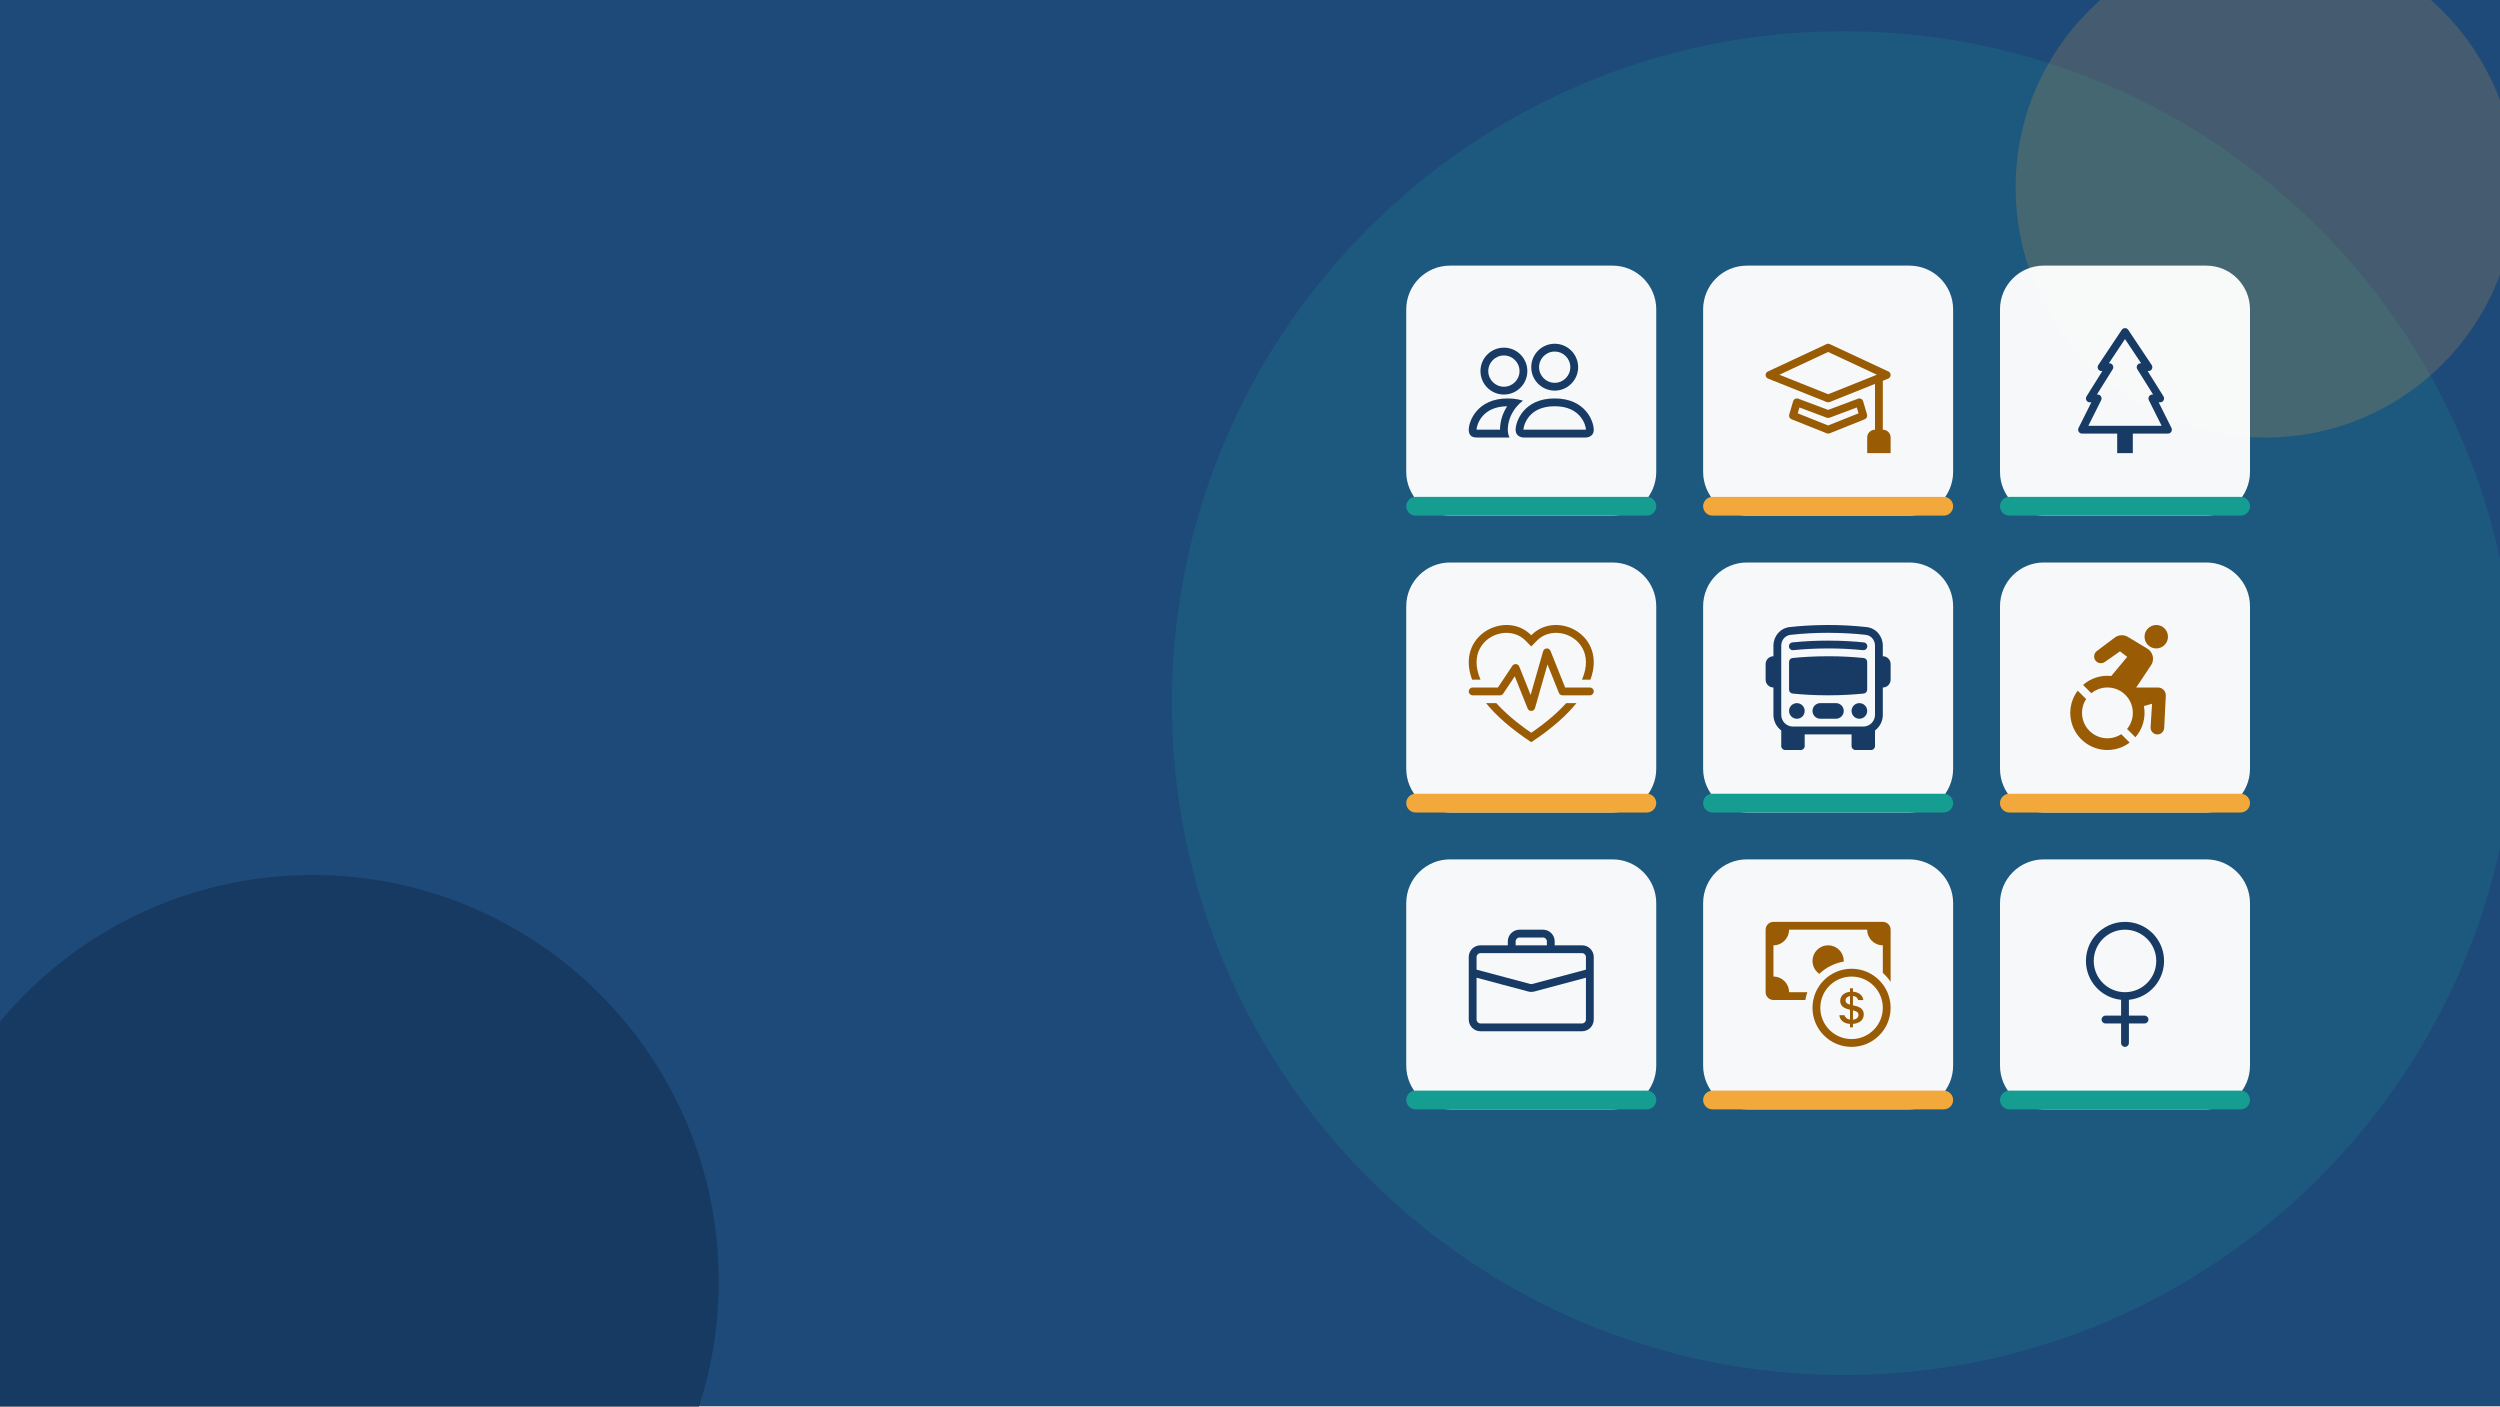
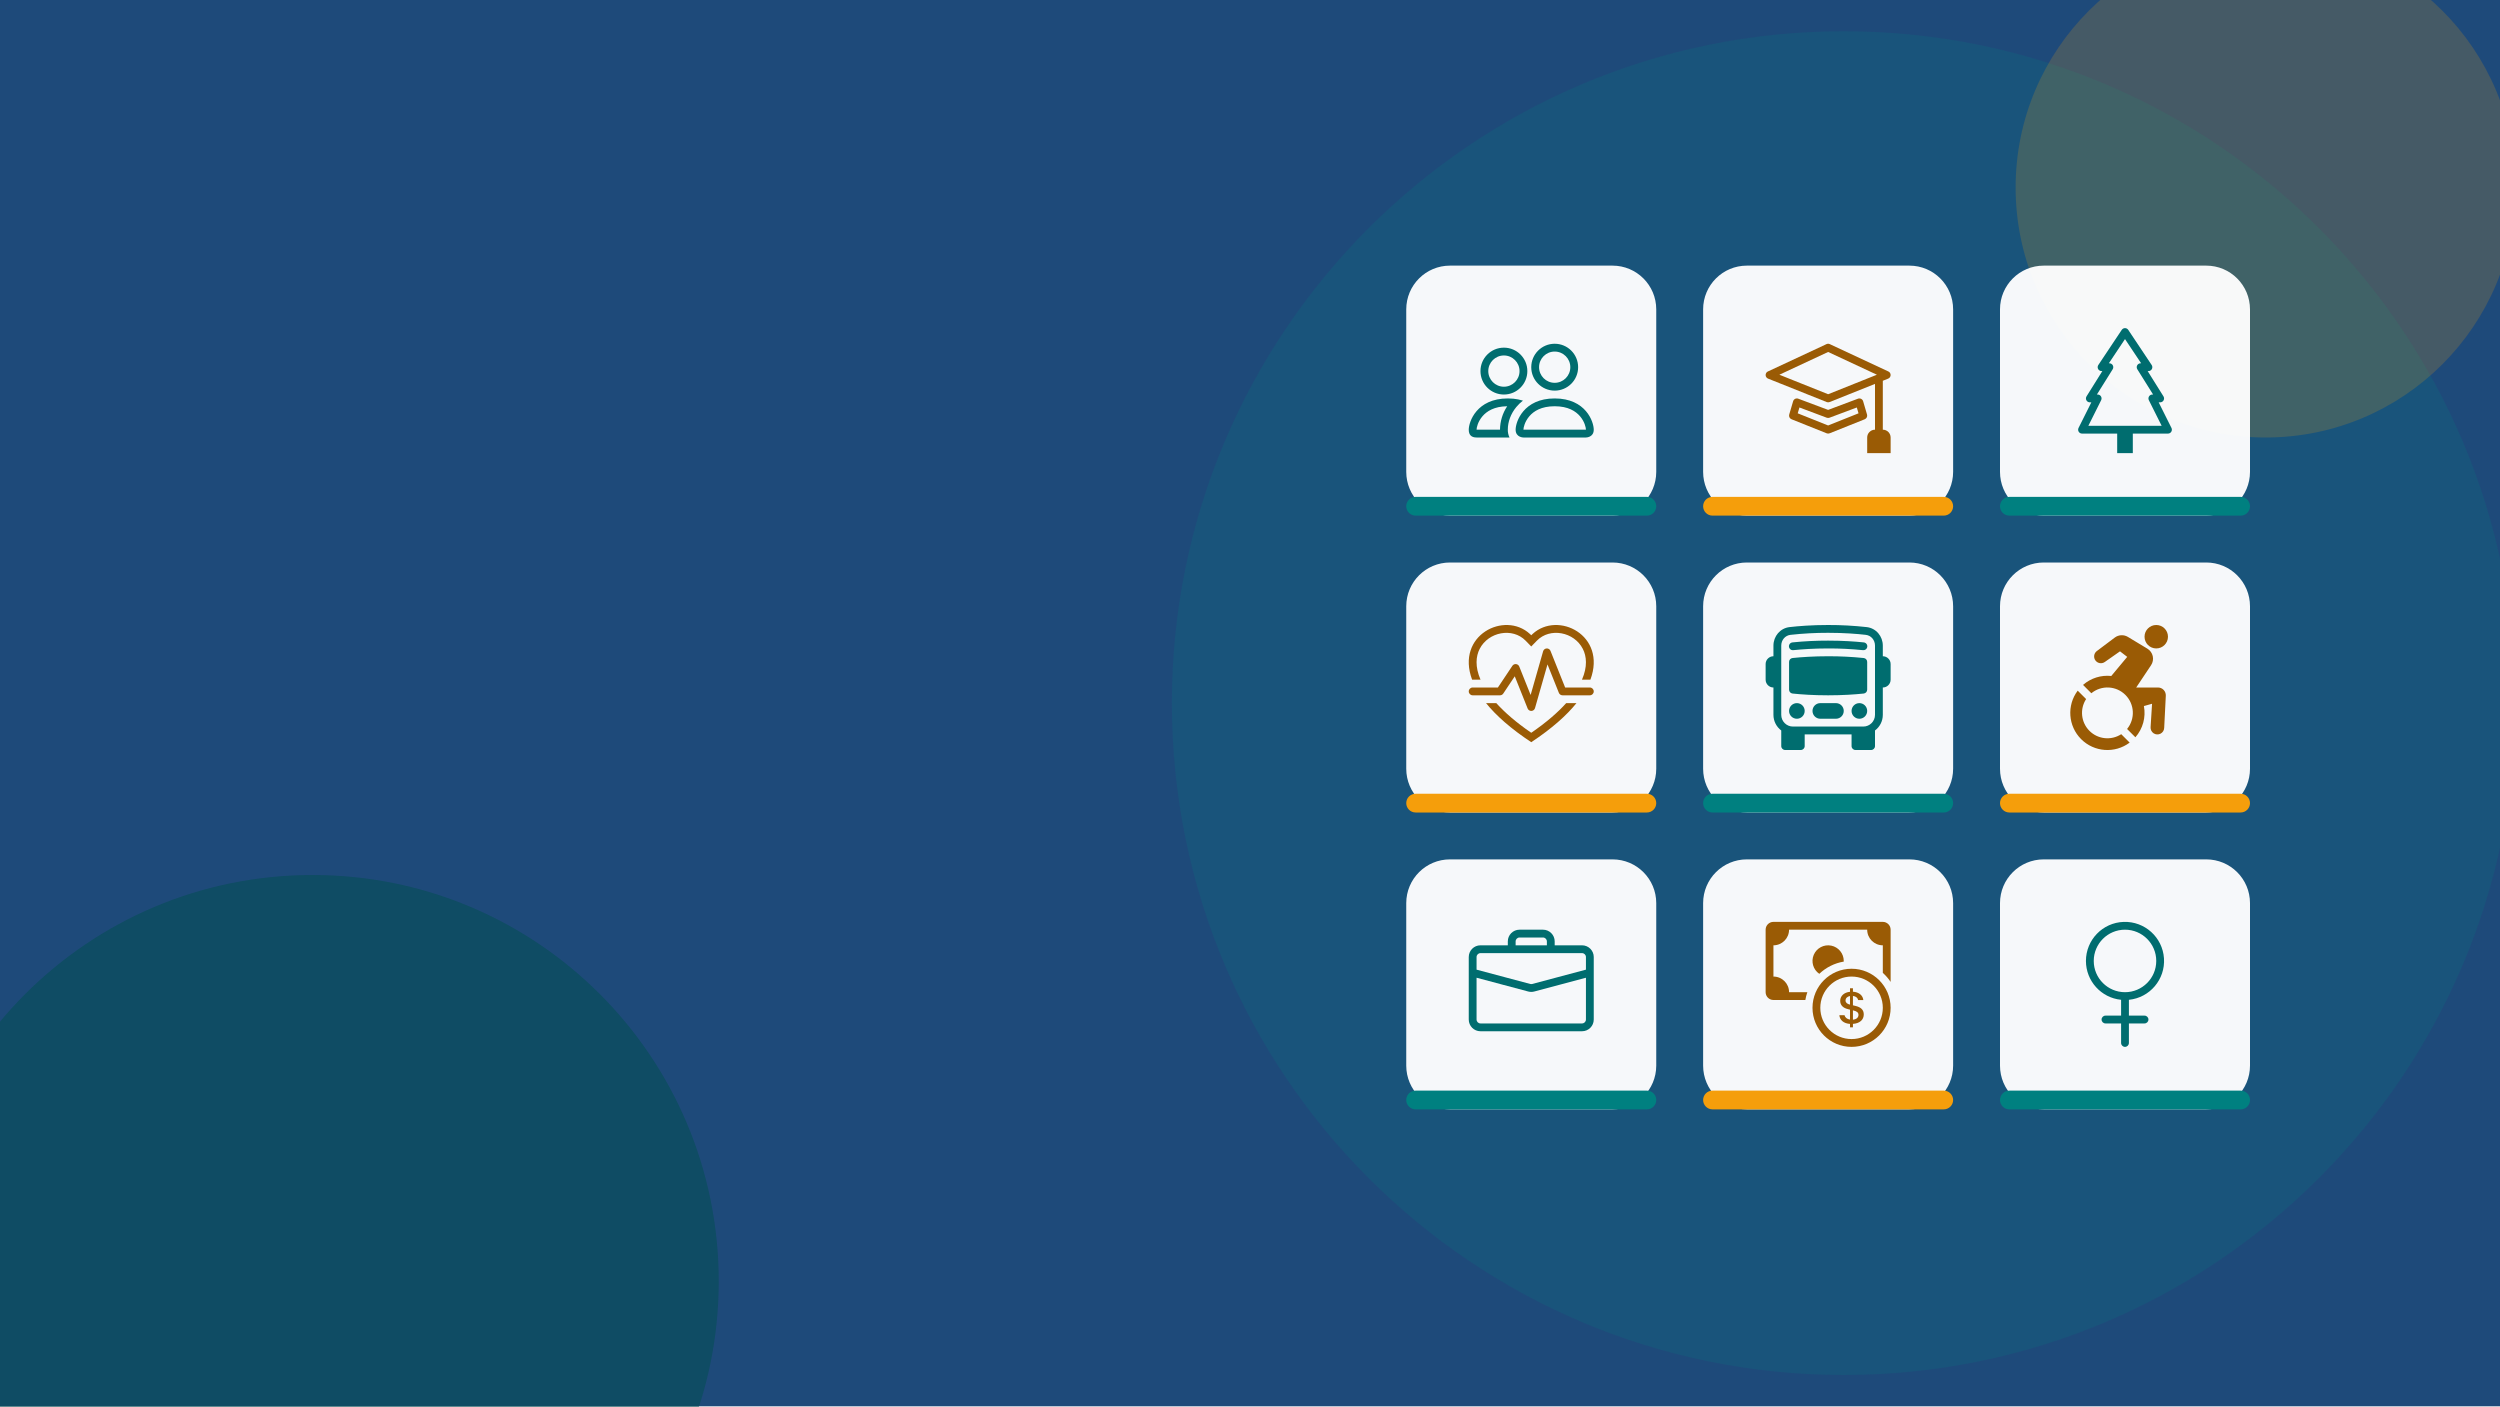
<svg xmlns="http://www.w3.org/2000/svg" viewBox="0 0 1600 900" width="1600" height="900">
  <rect width="1600" height="900" fill="#1E4A7A" />
-   <circle cx="1180" cy="450" r="430" fill="#159D91" opacity=".18" />
-   <circle cx="1450" cy="120" r="160" fill="#F3A83B" opacity=".18" />
-   <circle cx="200" cy="820" r="260" fill="#0F2A4A" opacity=".5" />
+   <circle cx="1180" cy="450" r="430" fill="#008080" opacity=".18" />
+   <circle cx="1450" cy="120" r="160" fill="#F59E0B" opacity=".18" />
+   <circle cx="200" cy="820" r="260" fill="#004D4D" opacity=".5" />
  <rect x="900" y="170" width="160" height="160" rx="28" fill="#fff" opacity=".96" />
-   <g transform="translate(940,210) scale(5.0)" fill="#173B65" opacity="1">
+   <g transform="translate(940,210) scale(5.0)" fill="#006D6F" opacity="1">
    <path d="M15 14s1 0 1-1-1-4-5-4-5 3-5 4 1 1 1 1zm-7.978-1L7 12.996c.001-.264.167-1.03.76-1.72C8.312 10.629 9.282 10 11 10c1.717 0 2.687.63 3.24 1.276.593.69.758 1.457.76 1.72l-.008.002-.014.002zM11 7a2 2 0 1 0 0-4 2 2 0 0 0 0 4m3-2a3 3 0 1 1-6 0 3 3 0 0 1 6 0M6.936 9.28a6 6 0 0 0-1.23-.247A7 7 0 0 0 5 9c-4 0-5 3-5 4q0 1 1 1h4.216A2.24 2.24 0 0 1 5 13c0-1.01.377-2.042 1.09-2.904.243-.294.526-.569.846-.816M4.92 10A5.5 5.5 0 0 0 4 13H1c0-.26.164-1.03.76-1.724.545-.636 1.492-1.256 3.16-1.275ZM1.5 5.5a3 3 0 1 1 6 0 3 3 0 0 1-6 0m3-2a2 2 0 1 0 0 4 2 2 0 0 0 0-4" />
  </g>
-   <rect x="900" y="318" width="160" height="12" rx="6" fill="#159D91" />
+   <rect x="900" y="318" width="160" height="12" rx="6" fill="#008080" />
  <rect x="1090" y="170" width="160" height="160" rx="28" fill="#fff" opacity=".96" />
  <g transform="translate(1130,210) scale(5.0)" fill="#9A5B05" opacity="1">
    <path d="M8.211 2.047a.5.5 0 0 0-.422 0l-7.5 3.5a.5.5 0 0 0 .025.917l7.5 3a.5.5 0 0 0 .372 0L14 7.14V13a1 1 0 0 0-1 1v2h3v-2a1 1 0 0 0-1-1V6.739l.686-.275a.5.5 0 0 0 .025-.917zM8 8.46 1.758 5.965 8 3.052l6.242 2.913z" />
    <path d="M4.176 9.032a.5.5 0 0 0-.656.327l-.5 1.7a.5.5 0 0 0 .294.605l4.5 1.8a.5.5 0 0 0 .372 0l4.5-1.8a.5.5 0 0 0 .294-.605l-.5-1.7a.5.5 0 0 0-.656-.327L8 10.466zm-.068 1.873.22-.748 3.496 1.311a.5.5 0 0 0 .352 0l3.496-1.311.22.748L8 12.46z" />
  </g>
-   <rect x="1090" y="318" width="160" height="12" rx="6" fill="#F3A83B" />
+   <rect x="1090" y="318" width="160" height="12" rx="6" fill="#F59E0B" />
  <rect x="1280" y="170" width="160" height="160" rx="28" fill="#fff" opacity=".96" />
-   <g transform="translate(1320,210) scale(5.0)" fill="#173B65" opacity="1">
+   <g transform="translate(1320,210) scale(5.0)" fill="#006D6F" opacity="1">
    <path d="M8.416.223a.5.5 0 0 0-.832 0l-3 4.5A.5.5 0 0 0 5 5.5h.098L3.076 8.735A.5.5 0 0 0 3.5 9.5h.191l-1.638 3.276a.5.5 0 0 0 .447.724H7V16h2v-2.5h4.5a.5.5 0 0 0 .447-.724L12.31 9.5h.191a.5.5 0 0 0 .424-.765L10.902 5.5H11a.5.5 0 0 0 .416-.777zM6.437 4.758A.5.5 0 0 0 6 4.5h-.066L8 1.401 10.066 4.5H10a.5.5 0 0 0-.424.765L11.598 8.5H11.5a.5.5 0 0 0-.447.724L12.69 12.5H3.309l1.638-3.276A.5.5 0 0 0 4.5 8.5h-.098l2.022-3.235a.5.5 0 0 0 .013-.507" />
  </g>
-   <rect x="1280" y="318" width="160" height="12" rx="6" fill="#159D91" />
+   <rect x="1280" y="318" width="160" height="12" rx="6" fill="#008080" />
  <rect x="900" y="360" width="160" height="160" rx="28" fill="#fff" opacity=".96" />
  <g transform="translate(940,400) scale(5.0)" fill="#9A5B05" opacity="1">
    <path d="m8 2.748-.717-.737C5.6.281 2.514.878 1.4 3.053.918 3.995.78 5.323 1.508 7H.43c-2.128-5.697 4.165-8.83 7.394-5.857q.09.083.176.171a3 3 0 0 1 .176-.17c3.23-2.974 9.522.159 7.394 5.856h-1.078c.728-1.677.59-3.005.108-3.947C13.486.878 10.4.28 8.717 2.01zM2.212 10h1.315C4.593 11.183 6.05 12.458 8 13.795c1.949-1.337 3.407-2.612 4.473-3.795h1.315c-1.265 1.566-3.14 3.25-5.788 5-2.648-1.75-4.523-3.434-5.788-5" />
    <path d="M10.464 3.314a.5.5 0 0 0-.945.049L7.921 8.956 6.464 5.314a.5.5 0 0 0-.88-.091L3.732 8H.5a.5.5 0 0 0 0 1H4a.5.5 0 0 0 .416-.223l1.473-2.209 1.647 4.118a.5.5 0 0 0 .945-.049l1.598-5.593 1.457 3.642A.5.5 0 0 0 12 9h3.5a.5.5 0 0 0 0-1h-3.162z" />
  </g>
-   <rect x="900" y="508" width="160" height="12" rx="6" fill="#F3A83B" />
+   <rect x="900" y="508" width="160" height="12" rx="6" fill="#F59E0B" />
  <rect x="1090" y="360" width="160" height="160" rx="28" fill="#fff" opacity=".96" />
-   <g transform="translate(1130,400) scale(5.0)" fill="#173B65" opacity="1">
+   <g transform="translate(1130,400) scale(5.0)" fill="#006D6F" opacity="1">
    <path d="M5 11a1 1 0 1 1-2 0 1 1 0 0 1 2 0m8 0a1 1 0 1 1-2 0 1 1 0 0 1 2 0m-6-1a1 1 0 1 0 0 2h2a1 1 0 1 0 0-2zm1-6c-1.876 0-3.426.109-4.552.226A.5.5 0 0 0 3 4.723v3.554a.5.5 0 0 0 .448.497C4.574 8.891 6.124 9 8 9s3.426-.109 4.552-.226A.5.5 0 0 0 13 8.277V4.723a.5.5 0 0 0-.448-.497A44 44 0 0 0 8 4m0-1c-1.837 0-3.353.107-4.448.22a.5.5 0 1 1-.104-.994A44 44 0 0 1 8 2c1.876 0 3.426.109 4.552.226a.5.5 0 1 1-.104.994A43 43 0 0 0 8 3" />
    <path d="M15 8a1 1 0 0 0 1-1V5a1 1 0 0 0-1-1V2.64c0-1.188-.845-2.232-2.064-2.372A44 44 0 0 0 8 0C5.9 0 4.208.136 3.064.268 1.845.408 1 1.452 1 2.64V4a1 1 0 0 0-1 1v2a1 1 0 0 0 1 1v3.5c0 .818.393 1.544 1 2v2a.5.5 0 0 0 .5.5h2a.5.5 0 0 0 .5-.5V14h6v1.5a.5.5 0 0 0 .5.5h2a.5.5 0 0 0 .5-.5v-2c.607-.456 1-1.182 1-2zM8 1c2.056 0 3.71.134 4.822.261.676.078 1.178.66 1.178 1.379v8.86a1.5 1.5 0 0 1-1.5 1.5h-9A1.5 1.5 0 0 1 2 11.5V2.64c0-.72.502-1.301 1.178-1.379A43 43 0 0 1 8 1" />
  </g>
-   <rect x="1090" y="508" width="160" height="12" rx="6" fill="#159D91" />
+   <rect x="1090" y="508" width="160" height="12" rx="6" fill="#008080" />
  <rect x="1280" y="360" width="160" height="160" rx="28" fill="#fff" opacity=".96" />
  <g transform="translate(1320,400) scale(5.0)" fill="#9A5B05" opacity="1">
    <path d="M12 3a1.5 1.5 0 1 0 0-3 1.5 1.5 0 0 0 0 3m-.663 2.146a1.5 1.5 0 0 0-.47-2.115l-2.5-1.508a1.5 1.5 0 0 0-1.676.086l-2.329 1.75a.866.866 0 0 0 1.051 1.375L7.361 3.37l.922.71-2.038 2.445A4.73 4.73 0 0 0 2.628 7.67l1.064 1.065a3.25 3.25 0 0 1 4.574 4.574l1.064 1.063a4.73 4.73 0 0 0 1.09-3.998l1.043-.292-.187 2.991a.872.872 0 1 0 1.741.098l.206-4.121A1 1 0 0 0 12.224 8h-2.79zM3.023 9.48a3.25 3.25 0 0 0 4.496 4.496l1.077 1.077a4.75 4.75 0 0 1-6.65-6.65z" />
  </g>
-   <rect x="1280" y="508" width="160" height="12" rx="6" fill="#F3A83B" />
+   <rect x="1280" y="508" width="160" height="12" rx="6" fill="#F59E0B" />
  <rect x="900" y="550" width="160" height="160" rx="28" fill="#fff" opacity=".96" />
-   <g transform="translate(940,590) scale(5.0)" fill="#173B65" opacity="1">
+   <g transform="translate(940,590) scale(5.0)" fill="#006D6F" opacity="1">
    <path d="M6.5 1A1.5 1.5 0 0 0 5 2.5V3H1.5A1.5 1.5 0 0 0 0 4.5v8A1.5 1.5 0 0 0 1.5 14h13a1.5 1.5 0 0 0 1.5-1.5v-8A1.5 1.5 0 0 0 14.5 3H11v-.5A1.5 1.5 0 0 0 9.5 1zm0 1h3a.5.5 0 0 1 .5.5V3H6v-.5a.5.5 0 0 1 .5-.5m1.886 6.914L15 7.151V12.5a.5.5 0 0 1-.5.5h-13a.5.5 0 0 1-.5-.5V7.15l6.614 1.764a1.5 1.5 0 0 0 .772 0M1.5 4h13a.5.5 0 0 1 .5.5v1.616L8.129 7.948a.5.5 0 0 1-.258 0L1 6.116V4.5a.5.5 0 0 1 .5-.5" />
  </g>
-   <rect x="900" y="698" width="160" height="12" rx="6" fill="#159D91" />
+   <rect x="900" y="698" width="160" height="12" rx="6" fill="#008080" />
  <rect x="1090" y="550" width="160" height="160" rx="28" fill="#fff" opacity=".96" />
  <g transform="translate(1130,590) scale(5.0)" fill="#9A5B05" opacity="1">
    <path fill-rule="evenodd" d="M11 15a4 4 0 1 0 0-8 4 4 0 0 0 0 8m5-4a5 5 0 1 1-10 0 5 5 0 0 1 10 0" />
    <path d="M9.438 11.944c.047.596.518 1.06 1.363 1.116v.44h.375v-.443c.875-.061 1.386-.529 1.386-1.207 0-.618-.39-.936-1.09-1.1l-.296-.07v-1.2c.376.043.614.248.671.532h.658c-.047-.575-.54-1.024-1.329-1.073V8.5h-.375v.45c-.747.073-1.255.522-1.255 1.158 0 .562.378.92 1.007 1.066l.248.061v1.272c-.384-.058-.639-.27-.696-.563h-.668zm1.36-1.354c-.369-.085-.569-.26-.569-.522 0-.294.216-.514.572-.578v1.1zm.432.746c.449.104.655.272.655.569 0 .339-.257.571-.709.614v-1.195z" />
    <path d="M1 0a1 1 0 0 0-1 1v8a1 1 0 0 0 1 1h4.083q.088-.517.258-1H3a2 2 0 0 0-2-2V3a2 2 0 0 0 2-2h10a2 2 0 0 0 2 2v3.528c.38.34.717.728 1 1.154V1a1 1 0 0 0-1-1z" />
    <path d="M9.998 5.083 10 5a2 2 0 1 0-3.132 1.65 6 6 0 0 1 3.13-1.567" />
  </g>
-   <rect x="1090" y="698" width="160" height="12" rx="6" fill="#F3A83B" />
+   <rect x="1090" y="698" width="160" height="12" rx="6" fill="#F59E0B" />
  <rect x="1280" y="550" width="160" height="160" rx="28" fill="#fff" opacity=".96" />
-   <g transform="translate(1320,590) scale(5.0)" fill="#173B65" opacity="1">
+   <g transform="translate(1320,590) scale(5.0)" fill="#006D6F" opacity="1">
    <path fill-rule="evenodd" d="M8 1a4 4 0 1 0 0 8 4 4 0 0 0 0-8M3 5a5 5 0 1 1 5.5 4.975V12h2a.5.5 0 0 1 0 1h-2v2.5a.5.5 0 0 1-1 0V13h-2a.5.5 0 0 1 0-1h2V9.975A5 5 0 0 1 3 5" />
  </g>
-   <rect x="1280" y="698" width="160" height="12" rx="6" fill="#159D91" />
+   <rect x="1280" y="698" width="160" height="12" rx="6" fill="#008080" />
</svg>
